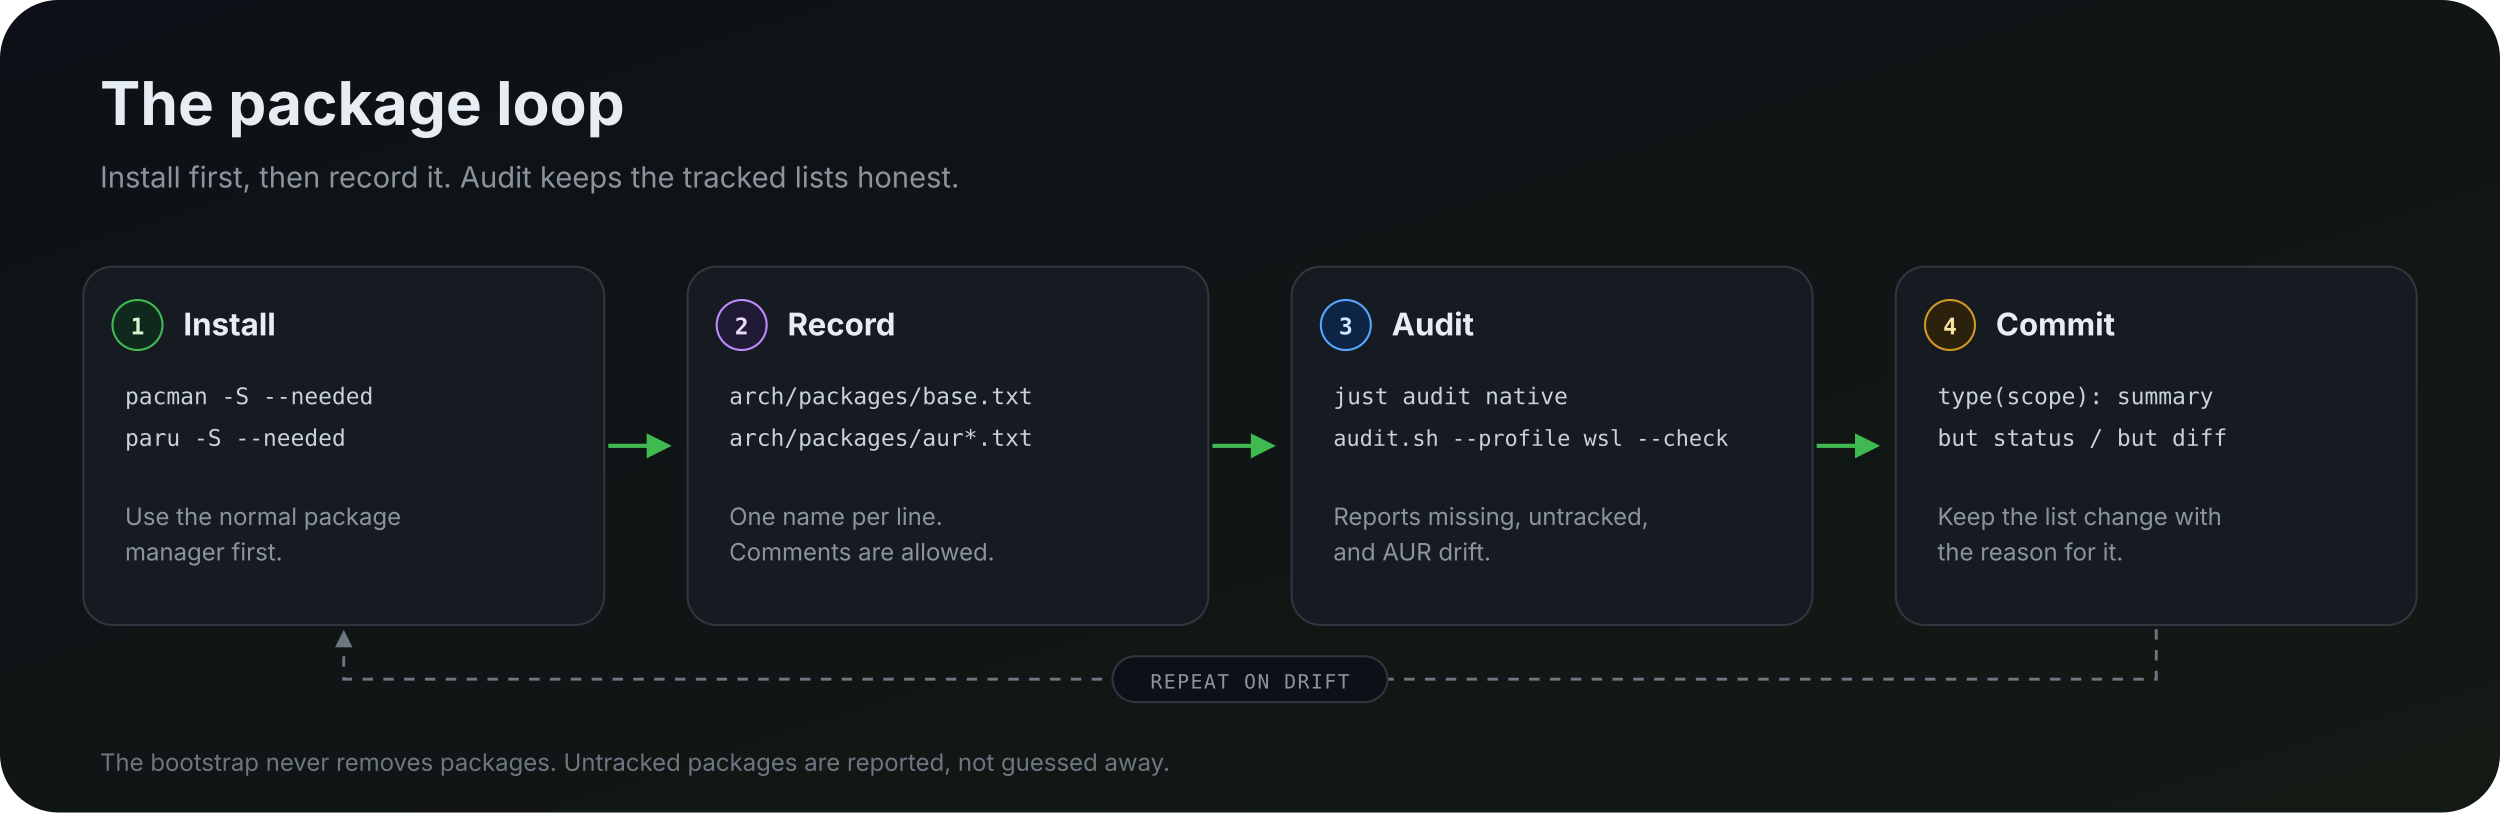
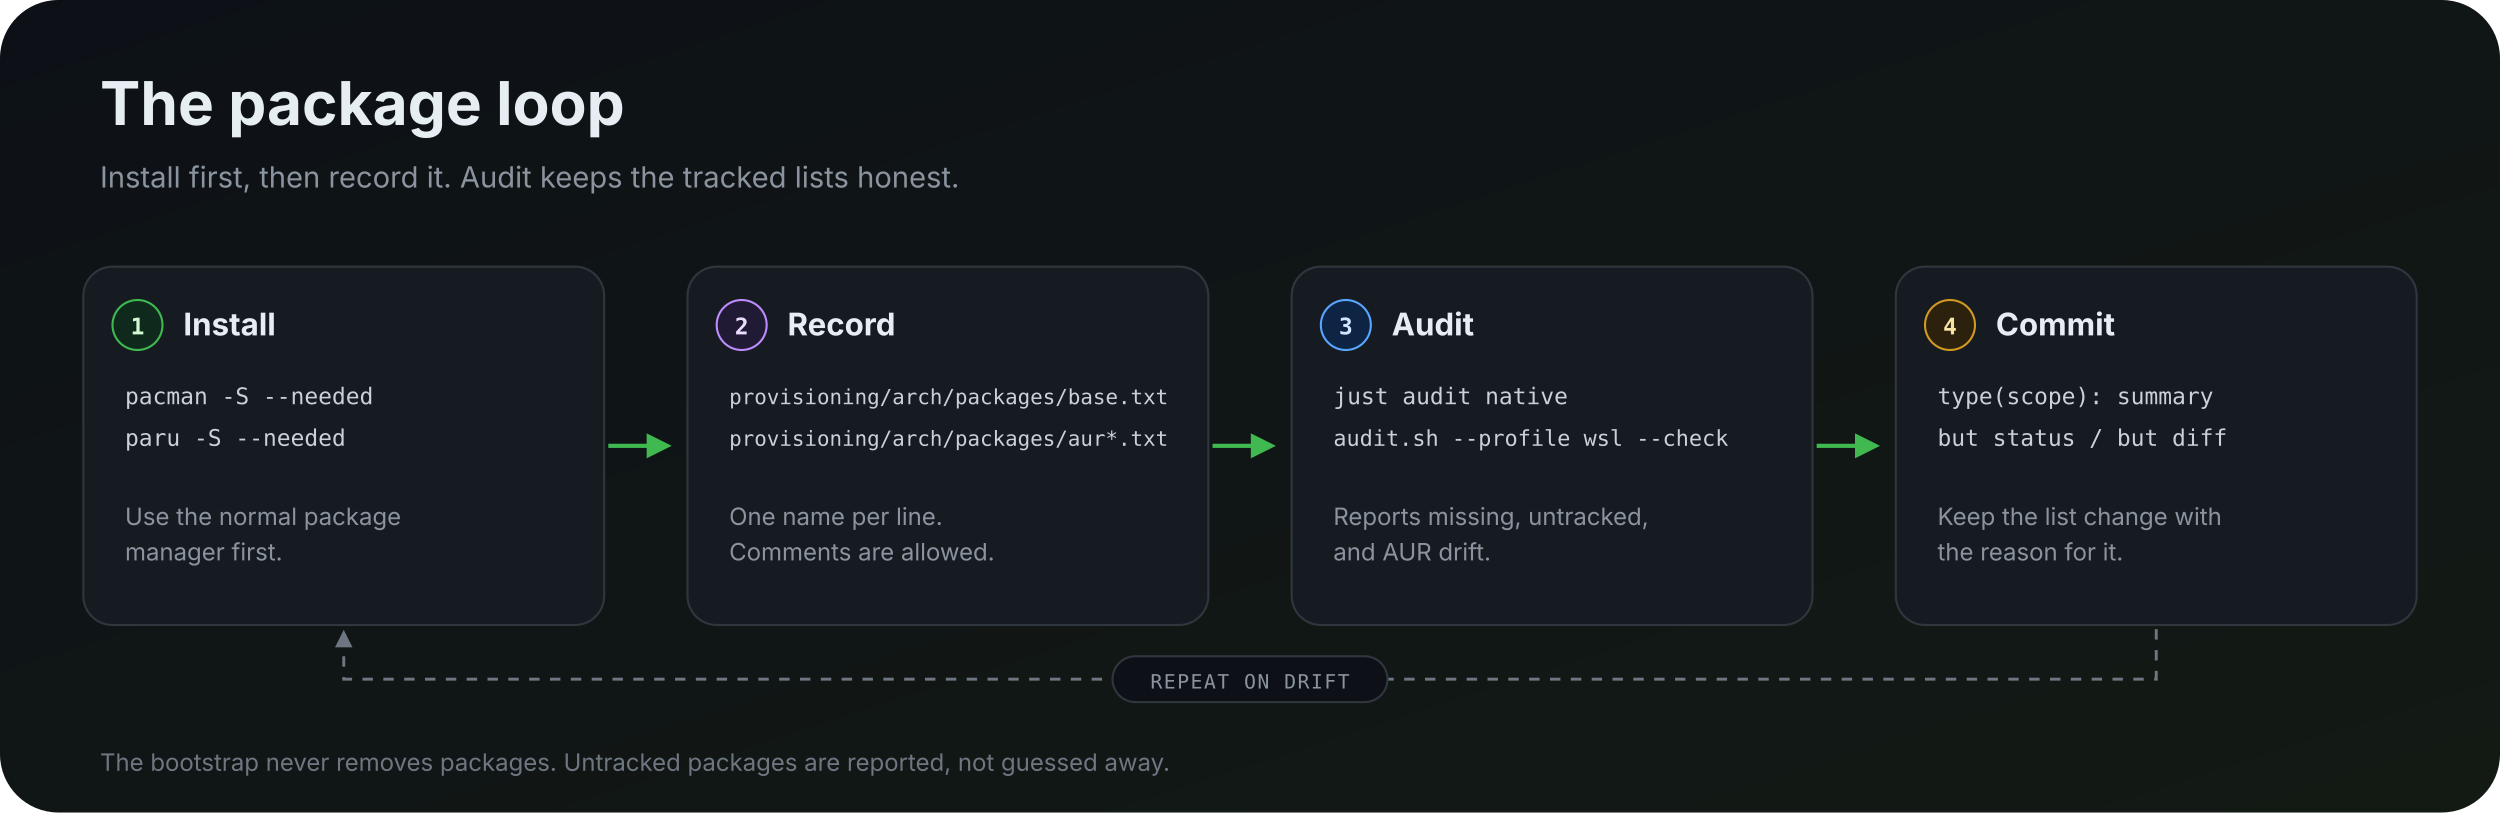
<svg xmlns="http://www.w3.org/2000/svg" width="1200" height="390" viewBox="0 0 1200 390" role="img" aria-labelledby="title desc">
  <defs>
    <linearGradient id="bg" x1="0" y1="0" x2="1" y2="1">
      <stop offset="0" stop-color="#0d1117" />
      <stop offset="1" stop-color="#131a14" />
    </linearGradient>
    <marker id="arrow" viewBox="0 0 10 10" refX="8" refY="5" markerWidth="6" markerHeight="6" orient="auto-start-reverse">
      <path d="M 0 0 L 10 5 L 0 10 z" fill="#3fb950" />
    </marker>
    <marker id="arrow-muted" viewBox="0 0 10 10" refX="8" refY="5" markerWidth="6" markerHeight="6" orient="auto-start-reverse">
      <path d="M 0 0 L 10 5 L 0 10 z" fill="#6e7681" />
    </marker>
  </defs>
  <rect width="1200" height="390" rx="28" fill="url(#bg)" />
  <text x="48" y="60" fill="#e6edf3" font-family="-apple-system, BlinkMacSystemFont, 'Segoe UI', sans-serif" font-size="29" font-weight="700">The package loop</text>
  <text x="48" y="90" fill="#8b949e" font-family="-apple-system, BlinkMacSystemFont, 'Segoe UI', sans-serif" font-size="14">Install first, then record it. Audit keeps the tracked lists honest.</text>
  <rect x="40" y="128" width="250" height="172" rx="14" fill="#161b22" stroke="#30363d" />
  <circle cx="66" cy="156" r="12" fill="#0f2a1d" stroke="#3fb950" />
  <text x="66" y="160.5" fill="#d2f8d2" font-family="ui-monospace, SFMono-Regular, Menlo, Consolas, 'DejaVu Sans Mono', monospace" font-size="11" font-weight="700" text-anchor="middle">1</text>
  <text x="88" y="161" fill="#e6edf3" font-family="-apple-system, BlinkMacSystemFont, 'Segoe UI', sans-serif" font-size="15" font-weight="650">Install</text>
  <text x="60" y="194" fill="#c9d1d9" font-family="ui-monospace, SFMono-Regular, Menlo, Consolas, 'DejaVu Sans Mono', monospace" font-size="11">pacman -S --needed</text>
  <text x="60" y="214" fill="#c9d1d9" font-family="ui-monospace, SFMono-Regular, Menlo, Consolas, 'DejaVu Sans Mono', monospace" font-size="11">paru -S --needed</text>
  <text x="60" y="252" fill="#8b949e" font-family="-apple-system, BlinkMacSystemFont, 'Segoe UI', sans-serif" font-size="11.5">Use the normal package</text>
  <text x="60" y="269" fill="#8b949e" font-family="-apple-system, BlinkMacSystemFont, 'Segoe UI', sans-serif" font-size="11.5">manager first.</text>
  <rect x="330" y="128" width="250" height="172" rx="14" fill="#161b22" stroke="#30363d" />
  <circle cx="356" cy="156" r="12" fill="#211a35" stroke="#bc8cff" />
  <text x="356" y="160.5" fill="#eadcff" font-family="ui-monospace, SFMono-Regular, Menlo, Consolas, 'DejaVu Sans Mono', monospace" font-size="11" font-weight="700" text-anchor="middle">2</text>
  <text x="378" y="161" fill="#e6edf3" font-family="-apple-system, BlinkMacSystemFont, 'Segoe UI', sans-serif" font-size="15" font-weight="650">Record</text>
-   <text x="350" y="194" fill="#c9d1d9" font-family="ui-monospace, SFMono-Regular, Menlo, Consolas, 'DejaVu Sans Mono', monospace" font-size="11">arch/packages/base.txt</text>
-   <text x="350" y="214" fill="#c9d1d9" font-family="ui-monospace, SFMono-Regular, Menlo, Consolas, 'DejaVu Sans Mono', monospace" font-size="11">arch/packages/aur*.txt</text>
+   <text x="350" y="194" fill="#c9d1d9" font-family="ui-monospace, SFMono-Regular, Menlo, Consolas, 'DejaVu Sans Mono', monospace" font-size="10">provisioning/arch/packages/base.txt</text>
+   <text x="350" y="214" fill="#c9d1d9" font-family="ui-monospace, SFMono-Regular, Menlo, Consolas, 'DejaVu Sans Mono', monospace" font-size="10">provisioning/arch/packages/aur*.txt</text>
  <text x="350" y="252" fill="#8b949e" font-family="-apple-system, BlinkMacSystemFont, 'Segoe UI', sans-serif" font-size="11.5">One name per line.</text>
  <text x="350" y="269" fill="#8b949e" font-family="-apple-system, BlinkMacSystemFont, 'Segoe UI', sans-serif" font-size="11.5">Comments are allowed.</text>
  <rect x="620" y="128" width="250" height="172" rx="14" fill="#161b22" stroke="#30363d" />
  <circle cx="646" cy="156" r="12" fill="#0d2444" stroke="#58a6ff" />
  <text x="646" y="160.5" fill="#cfe8ff" font-family="ui-monospace, SFMono-Regular, Menlo, Consolas, 'DejaVu Sans Mono', monospace" font-size="11" font-weight="700" text-anchor="middle">3</text>
  <text x="668" y="161" fill="#e6edf3" font-family="-apple-system, BlinkMacSystemFont, 'Segoe UI', sans-serif" font-size="15" font-weight="650">Audit</text>
  <text x="640" y="194" fill="#c9d1d9" font-family="ui-monospace, SFMono-Regular, Menlo, Consolas, 'DejaVu Sans Mono', monospace" font-size="11">just audit native</text>
  <text x="640" y="214" fill="#c9d1d9" font-family="ui-monospace, SFMono-Regular, Menlo, Consolas, 'DejaVu Sans Mono', monospace" font-size="10.5">audit.sh --profile wsl --check</text>
  <text x="640" y="252" fill="#8b949e" font-family="-apple-system, BlinkMacSystemFont, 'Segoe UI', sans-serif" font-size="11.5">Reports missing, untracked,</text>
  <text x="640" y="269" fill="#8b949e" font-family="-apple-system, BlinkMacSystemFont, 'Segoe UI', sans-serif" font-size="11.5">and AUR drift.</text>
  <rect x="910" y="128" width="250" height="172" rx="14" fill="#161b22" stroke="#30363d" />
  <circle cx="936" cy="156" r="12" fill="#2b210d" stroke="#d29922" />
  <text x="936" y="160.5" fill="#f8e3a3" font-family="ui-monospace, SFMono-Regular, Menlo, Consolas, 'DejaVu Sans Mono', monospace" font-size="11" font-weight="700" text-anchor="middle">4</text>
  <text x="958" y="161" fill="#e6edf3" font-family="-apple-system, BlinkMacSystemFont, 'Segoe UI', sans-serif" font-size="15" font-weight="650">Commit</text>
  <text x="930" y="194" fill="#c9d1d9" font-family="ui-monospace, SFMono-Regular, Menlo, Consolas, 'DejaVu Sans Mono', monospace" font-size="11">type(scope): summary</text>
  <text x="930" y="214" fill="#c9d1d9" font-family="ui-monospace, SFMono-Regular, Menlo, Consolas, 'DejaVu Sans Mono', monospace" font-size="11">but status / but diff</text>
  <text x="930" y="252" fill="#8b949e" font-family="-apple-system, BlinkMacSystemFont, 'Segoe UI', sans-serif" font-size="11.5">Keep the list change with</text>
  <text x="930" y="269" fill="#8b949e" font-family="-apple-system, BlinkMacSystemFont, 'Segoe UI', sans-serif" font-size="11.5">the reason for it.</text>
  <path d="M 292 214 L 320 214" stroke="#3fb950" stroke-width="2" marker-end="url(#arrow)" />
  <path d="M 582 214 L 610 214" stroke="#3fb950" stroke-width="2" marker-end="url(#arrow)" />
  <path d="M 872 214 L 900 214" stroke="#3fb950" stroke-width="2" marker-end="url(#arrow)" />
  <path d="M 1035 302 L 1035 326 L 165 326 L 165 304" fill="none" stroke="#6e7681" stroke-width="1.4" stroke-dasharray="5 5" marker-end="url(#arrow-muted)" />
  <rect x="534" y="315" width="132" height="22" rx="11" fill="#0d1117" stroke="#30363d" />
  <text x="600" y="330.5" fill="#8b949e" font-family="ui-monospace, SFMono-Regular, Menlo, Consolas, 'DejaVu Sans Mono', monospace" font-size="9.5" letter-spacing="0.7" text-anchor="middle">REPEAT ON DRIFT</text>
  <text x="48" y="370" fill="#6e7681" font-family="-apple-system, BlinkMacSystemFont, 'Segoe UI', sans-serif" font-size="11.5">The bootstrap never removes packages. Untracked packages are reported, not guessed away.</text>
</svg>
